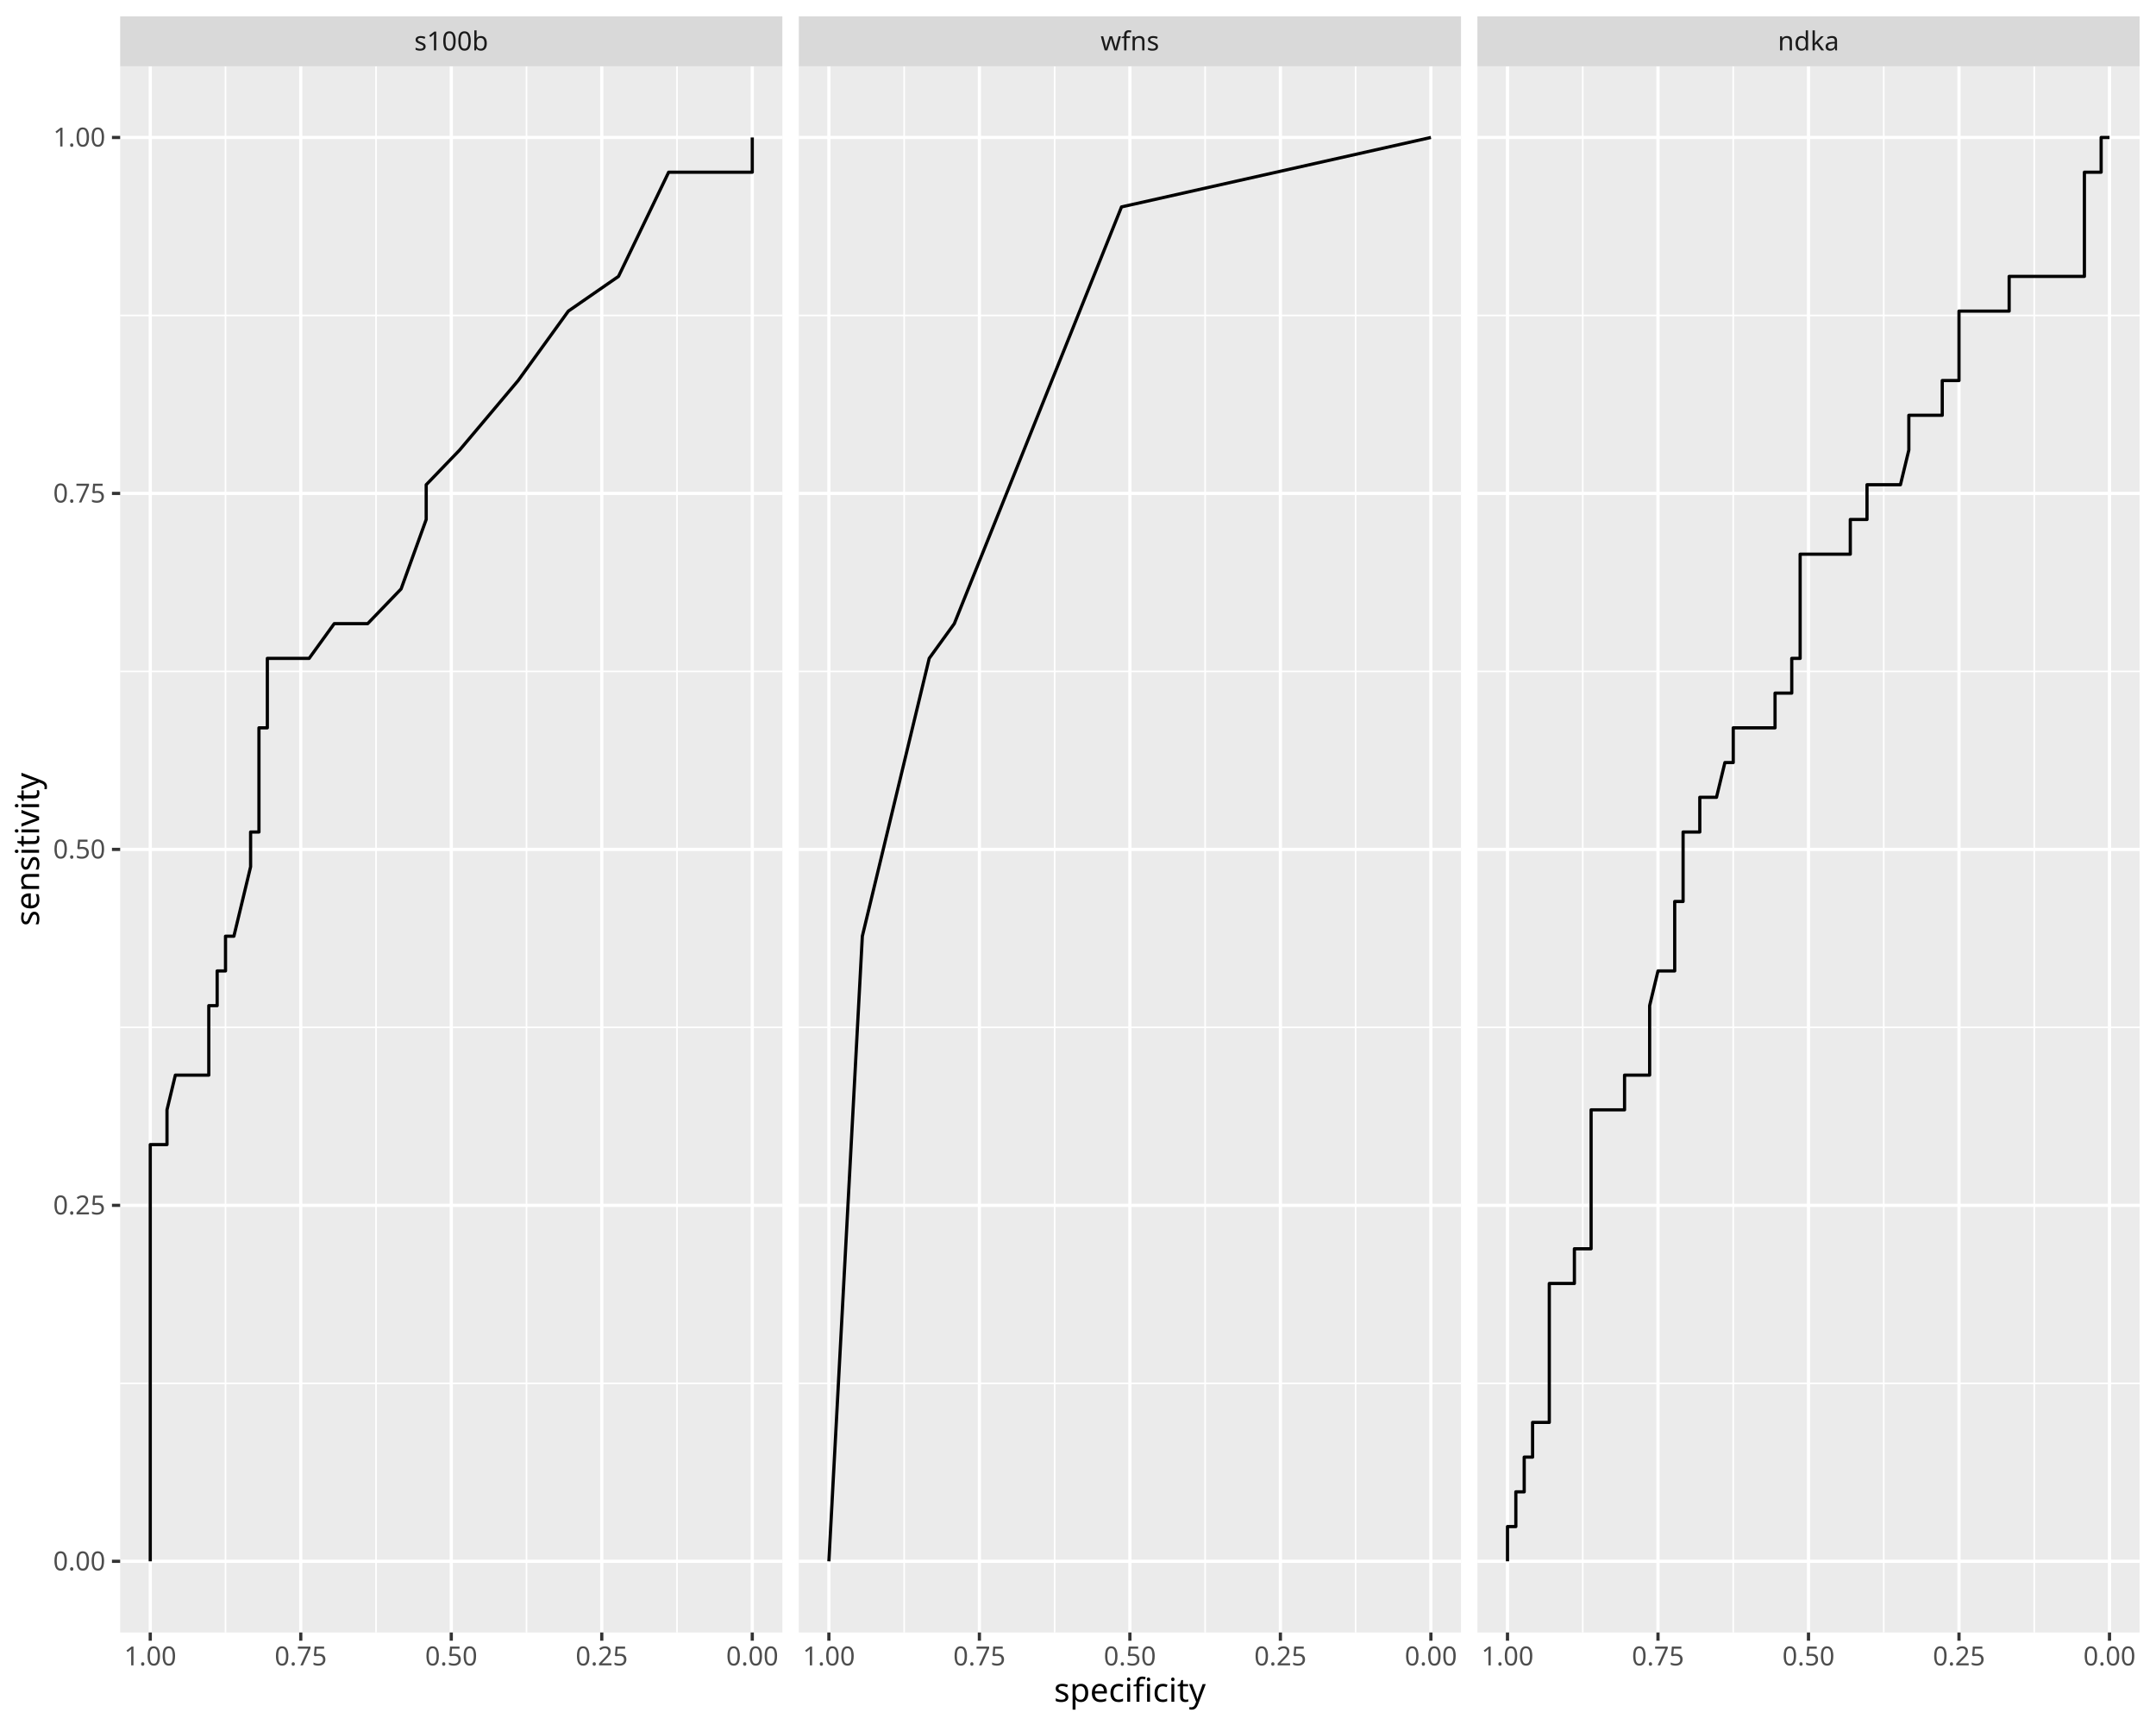
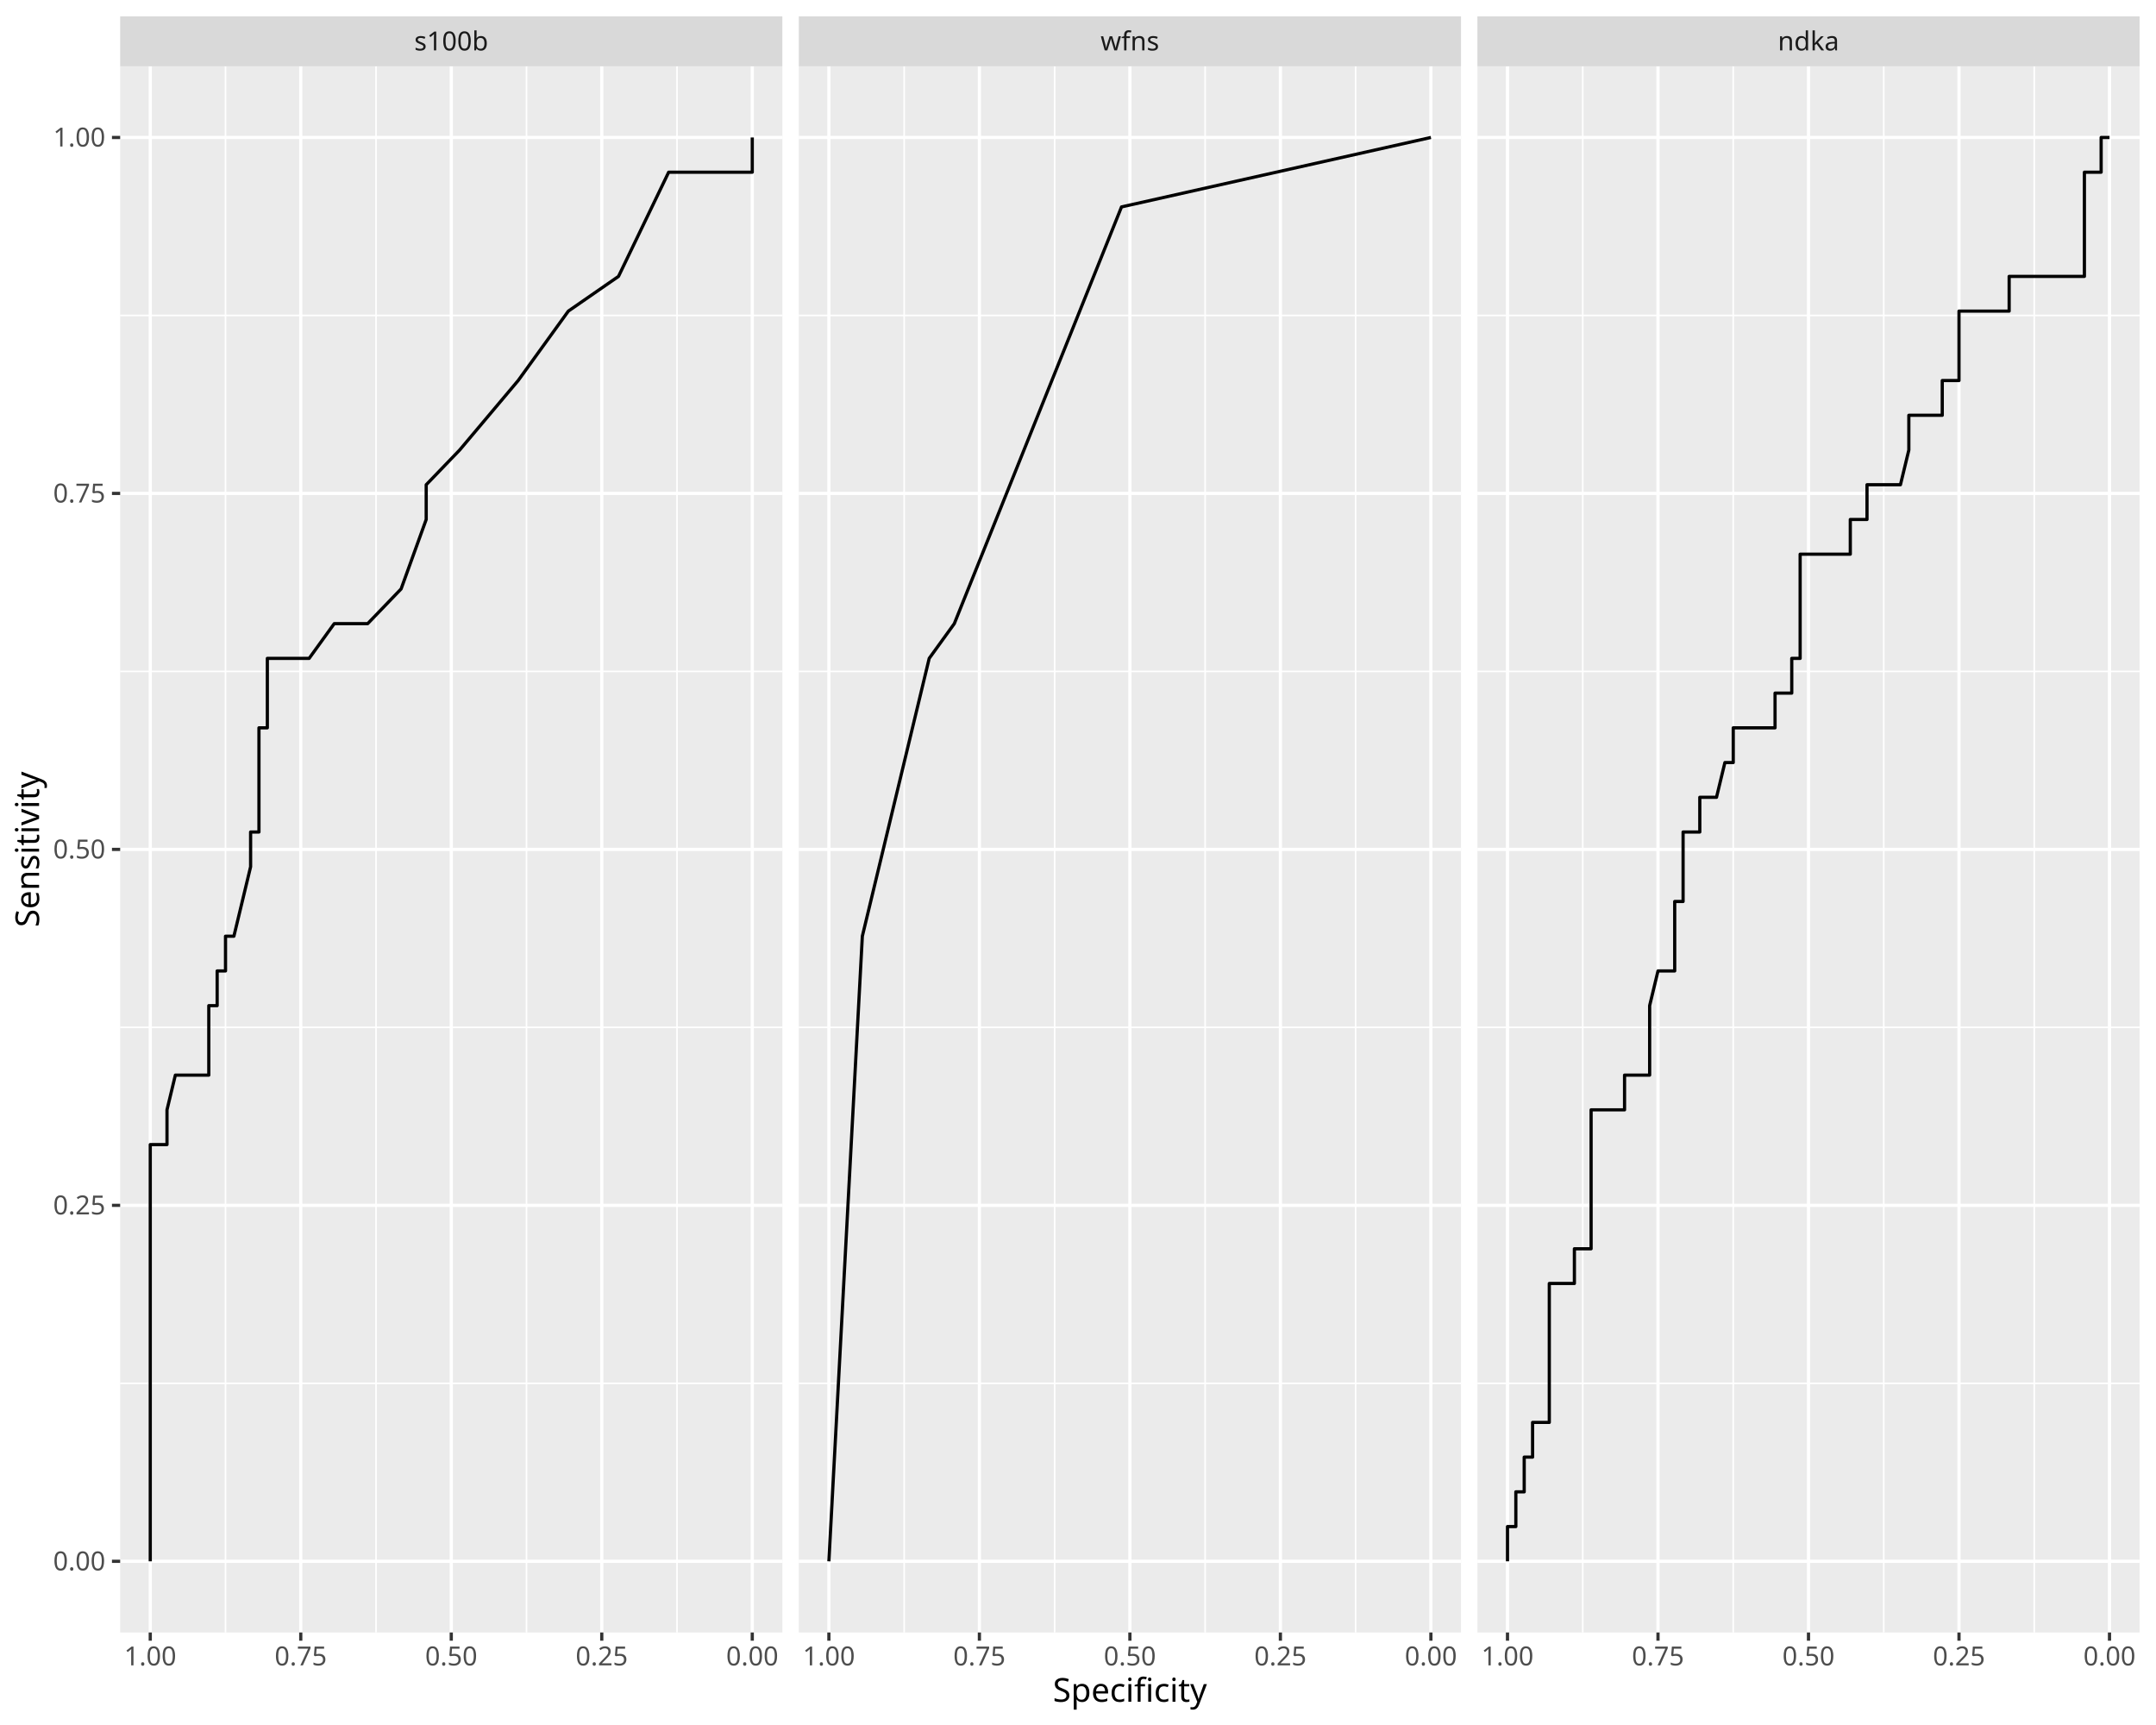
<svg xmlns="http://www.w3.org/2000/svg" class="svglite" data-engine-version="2.0" width="720.00pt" height="576.00pt" viewBox="0 0 720.00 576.00">
  <defs>
    <style type="text/css">
    .svglite line, .svglite polyline, .svglite polygon, .svglite path, .svglite rect, .svglite circle {
      fill: none;
      stroke: #000000;
      stroke-linecap: round;
      stroke-linejoin: round;
      stroke-miterlimit: 10.00;
    }
  </style>
  </defs>
  <rect width="100%" height="100%" style="stroke: none; fill: #FFFFFF;" />
  <defs>
    <clipPath id="cpMC4wMHw3MjAuMDB8MC4wMHw1NzYuMDA=">
      <rect x="0.00" y="0.00" width="720.00" height="576.00" />
    </clipPath>
  </defs>
  <g clip-path="url(#cpMC4wMHw3MjAuMDB8MC4wMHw1NzYuMDA=)">
    <rect x="0.00" y="0.00" width="720.00" height="576.00" style="stroke-width: 1.07; stroke: #FFFFFF; fill: #FFFFFF;" />
  </g>
  <defs>
    <clipPath id="cpNDAuMTN8MjYxLjI4fDIyLjEzfDU0NS4xMQ==">
      <rect x="40.13" y="22.13" width="221.14" height="522.98" />
    </clipPath>
  </defs>
  <g clip-path="url(#cpNDAuMTN8MjYxLjI4fDIyLjEzfDU0NS4xMQ==)">
    <rect x="40.13" y="22.13" width="221.14" height="522.98" style="stroke-width: 1.07; stroke: none; fill: #EBEBEB;" />
    <polyline points="40.13,461.91 261.28,461.91 " style="stroke-width: 0.53; stroke: #FFFFFF; stroke-linecap: butt;" />
    <polyline points="40.13,343.05 261.28,343.05 " style="stroke-width: 0.53; stroke: #FFFFFF; stroke-linecap: butt;" />
    <polyline points="40.13,224.19 261.28,224.19 " style="stroke-width: 0.53; stroke: #FFFFFF; stroke-linecap: butt;" />
    <polyline points="40.13,105.33 261.28,105.33 " style="stroke-width: 0.53; stroke: #FFFFFF; stroke-linecap: butt;" />
    <polyline points="226.09,545.11 226.09,22.13 " style="stroke-width: 0.53; stroke: #FFFFFF; stroke-linecap: butt;" />
    <polyline points="175.83,545.11 175.83,22.13 " style="stroke-width: 0.53; stroke: #FFFFFF; stroke-linecap: butt;" />
    <polyline points="125.57,545.11 125.57,22.13 " style="stroke-width: 0.53; stroke: #FFFFFF; stroke-linecap: butt;" />
    <polyline points="75.31,545.11 75.31,22.13 " style="stroke-width: 0.53; stroke: #FFFFFF; stroke-linecap: butt;" />
    <polyline points="40.13,521.34 261.28,521.34 " style="stroke-width: 1.07; stroke: #FFFFFF; stroke-linecap: butt;" />
    <polyline points="40.13,402.48 261.28,402.48 " style="stroke-width: 1.07; stroke: #FFFFFF; stroke-linecap: butt;" />
    <polyline points="40.13,283.62 261.28,283.62 " style="stroke-width: 1.07; stroke: #FFFFFF; stroke-linecap: butt;" />
    <polyline points="40.13,164.76 261.28,164.76 " style="stroke-width: 1.07; stroke: #FFFFFF; stroke-linecap: butt;" />
    <polyline points="40.13,45.90 261.28,45.90 " style="stroke-width: 1.07; stroke: #FFFFFF; stroke-linecap: butt;" />
    <polyline points="251.22,545.11 251.22,22.13 " style="stroke-width: 1.07; stroke: #FFFFFF; stroke-linecap: butt;" />
    <polyline points="200.96,545.11 200.96,22.13 " style="stroke-width: 1.07; stroke: #FFFFFF; stroke-linecap: butt;" />
    <polyline points="150.70,545.11 150.70,22.13 " style="stroke-width: 1.07; stroke: #FFFFFF; stroke-linecap: butt;" />
    <polyline points="100.44,545.11 100.44,22.13 " style="stroke-width: 1.07; stroke: #FFFFFF; stroke-linecap: butt;" />
    <polyline points="50.18,545.11 50.18,22.13 " style="stroke-width: 1.07; stroke: #FFFFFF; stroke-linecap: butt;" />
    <polyline points="50.18,521.34 50.18,509.74 50.18,498.15 50.18,486.55 50.18,474.96 50.18,463.36 50.18,451.76 50.18,428.57 50.18,416.98 50.18,405.38 50.18,393.78 50.18,382.19 55.77,382.19 55.77,370.59 58.56,359.00 64.15,359.00 66.94,359.00 69.73,359.00 69.73,335.80 72.52,335.80 72.52,324.21 75.31,324.21 75.31,312.61 78.11,312.61 80.90,301.02 83.69,289.42 83.69,277.82 86.48,277.82 86.48,266.23 86.48,254.63 86.48,243.03 89.28,243.03 89.28,231.44 89.28,219.84 94.86,219.84 97.65,219.84 103.24,219.84 111.61,208.25 122.78,208.25 133.95,196.65 142.33,173.46 142.33,161.86 153.50,150.27 173.04,127.07 189.80,103.88 206.55,92.29 223.30,57.50 228.89,57.50 237.26,57.50 251.22,57.50 251.22,45.90 " style="stroke-width: 1.07; stroke-linecap: butt;" />
  </g>
  <g clip-path="url(#cpMC4wMHw3MjAuMDB8MC4wMHw1NzYuMDA=)">
</g>
  <defs>
    <clipPath id="cpMjY2Ljc2fDQ4Ny45MHwyMi4xM3w1NDUuMTE=">
      <rect x="266.76" y="22.13" width="221.14" height="522.98" />
    </clipPath>
  </defs>
  <g clip-path="url(#cpMjY2Ljc2fDQ4Ny45MHwyMi4xM3w1NDUuMTE=)">
    <rect x="266.76" y="22.13" width="221.14" height="522.98" style="stroke-width: 1.07; stroke: none; fill: #EBEBEB;" />
    <polyline points="266.76,461.91 487.90,461.91 " style="stroke-width: 0.53; stroke: #FFFFFF; stroke-linecap: butt;" />
    <polyline points="266.76,343.05 487.90,343.05 " style="stroke-width: 0.53; stroke: #FFFFFF; stroke-linecap: butt;" />
    <polyline points="266.76,224.19 487.90,224.19 " style="stroke-width: 0.53; stroke: #FFFFFF; stroke-linecap: butt;" />
    <polyline points="266.76,105.33 487.90,105.33 " style="stroke-width: 0.53; stroke: #FFFFFF; stroke-linecap: butt;" />
    <polyline points="452.72,545.11 452.72,22.13 " style="stroke-width: 0.53; stroke: #FFFFFF; stroke-linecap: butt;" />
    <polyline points="402.46,545.11 402.46,22.13 " style="stroke-width: 0.53; stroke: #FFFFFF; stroke-linecap: butt;" />
    <polyline points="352.20,545.11 352.20,22.13 " style="stroke-width: 0.53; stroke: #FFFFFF; stroke-linecap: butt;" />
    <polyline points="301.94,545.11 301.94,22.13 " style="stroke-width: 0.53; stroke: #FFFFFF; stroke-linecap: butt;" />
    <polyline points="266.76,521.34 487.90,521.34 " style="stroke-width: 1.07; stroke: #FFFFFF; stroke-linecap: butt;" />
    <polyline points="266.76,402.48 487.90,402.48 " style="stroke-width: 1.07; stroke: #FFFFFF; stroke-linecap: butt;" />
    <polyline points="266.76,283.62 487.90,283.62 " style="stroke-width: 1.07; stroke: #FFFFFF; stroke-linecap: butt;" />
    <polyline points="266.76,164.76 487.90,164.76 " style="stroke-width: 1.07; stroke: #FFFFFF; stroke-linecap: butt;" />
    <polyline points="266.76,45.90 487.90,45.90 " style="stroke-width: 1.07; stroke: #FFFFFF; stroke-linecap: butt;" />
    <polyline points="477.85,545.11 477.85,22.13 " style="stroke-width: 1.07; stroke: #FFFFFF; stroke-linecap: butt;" />
    <polyline points="427.59,545.11 427.59,22.13 " style="stroke-width: 1.07; stroke: #FFFFFF; stroke-linecap: butt;" />
    <polyline points="377.33,545.11 377.33,22.13 " style="stroke-width: 1.07; stroke: #FFFFFF; stroke-linecap: butt;" />
    <polyline points="327.07,545.11 327.07,22.13 " style="stroke-width: 1.07; stroke: #FFFFFF; stroke-linecap: butt;" />
    <polyline points="276.81,545.11 276.81,22.13 " style="stroke-width: 1.07; stroke: #FFFFFF; stroke-linecap: butt;" />
    <polyline points="276.81,521.34 287.98,312.61 310.31,219.84 318.69,208.25 374.53,69.09 477.85,45.90 " style="stroke-width: 1.07; stroke-linecap: butt;" />
  </g>
  <g clip-path="url(#cpMC4wMHw3MjAuMDB8MC4wMHw1NzYuMDA=)">
</g>
  <defs>
    <clipPath id="cpNDkzLjM4fDcxNC41MnwyMi4xM3w1NDUuMTE=">
      <rect x="493.38" y="22.13" width="221.14" height="522.98" />
    </clipPath>
  </defs>
  <g clip-path="url(#cpNDkzLjM4fDcxNC41MnwyMi4xM3w1NDUuMTE=)">
    <rect x="493.38" y="22.13" width="221.14" height="522.98" style="stroke-width: 1.07; stroke: none; fill: #EBEBEB;" />
    <polyline points="493.38,461.91 714.52,461.91 " style="stroke-width: 0.53; stroke: #FFFFFF; stroke-linecap: butt;" />
    <polyline points="493.38,343.05 714.52,343.05 " style="stroke-width: 0.53; stroke: #FFFFFF; stroke-linecap: butt;" />
    <polyline points="493.38,224.19 714.52,224.19 " style="stroke-width: 0.53; stroke: #FFFFFF; stroke-linecap: butt;" />
    <polyline points="493.38,105.33 714.52,105.33 " style="stroke-width: 0.53; stroke: #FFFFFF; stroke-linecap: butt;" />
    <polyline points="679.34,545.11 679.34,22.13 " style="stroke-width: 0.53; stroke: #FFFFFF; stroke-linecap: butt;" />
    <polyline points="629.08,545.11 629.08,22.13 " style="stroke-width: 0.53; stroke: #FFFFFF; stroke-linecap: butt;" />
    <polyline points="578.82,545.11 578.82,22.13 " style="stroke-width: 0.53; stroke: #FFFFFF; stroke-linecap: butt;" />
    <polyline points="528.56,545.11 528.56,22.13 " style="stroke-width: 0.53; stroke: #FFFFFF; stroke-linecap: butt;" />
    <polyline points="493.38,521.34 714.52,521.34 " style="stroke-width: 1.07; stroke: #FFFFFF; stroke-linecap: butt;" />
    <polyline points="493.38,402.48 714.52,402.48 " style="stroke-width: 1.07; stroke: #FFFFFF; stroke-linecap: butt;" />
    <polyline points="493.38,283.62 714.52,283.62 " style="stroke-width: 1.07; stroke: #FFFFFF; stroke-linecap: butt;" />
    <polyline points="493.38,164.76 714.52,164.76 " style="stroke-width: 1.07; stroke: #FFFFFF; stroke-linecap: butt;" />
    <polyline points="493.38,45.90 714.52,45.90 " style="stroke-width: 1.07; stroke: #FFFFFF; stroke-linecap: butt;" />
    <polyline points="704.47,545.11 704.47,22.13 " style="stroke-width: 1.07; stroke: #FFFFFF; stroke-linecap: butt;" />
    <polyline points="654.21,545.11 654.21,22.13 " style="stroke-width: 1.07; stroke: #FFFFFF; stroke-linecap: butt;" />
    <polyline points="603.95,545.11 603.95,22.13 " style="stroke-width: 1.07; stroke: #FFFFFF; stroke-linecap: butt;" />
    <polyline points="553.69,545.11 553.69,22.13 " style="stroke-width: 1.07; stroke: #FFFFFF; stroke-linecap: butt;" />
    <polyline points="503.43,545.11 503.43,22.13 " style="stroke-width: 1.07; stroke: #FFFFFF; stroke-linecap: butt;" />
    <polyline points="503.43,521.34 503.43,509.74 506.22,509.74 506.22,498.15 509.01,498.15 509.01,486.55 511.81,486.55 511.81,474.96 514.60,474.96 517.39,474.96 517.39,463.36 517.39,451.76 517.39,440.17 517.39,428.57 520.18,428.57 522.98,428.57 525.77,428.57 525.77,416.98 528.56,416.98 531.35,416.98 531.35,405.38 531.35,393.78 531.35,382.19 531.35,370.59 534.14,370.59 536.94,370.59 539.73,370.59 542.52,370.59 542.52,359.00 545.31,359.00 548.10,359.00 550.90,359.00 550.90,347.40 550.90,335.80 553.69,324.21 556.48,324.21 559.27,324.21 559.27,312.61 559.27,301.02 562.07,301.02 562.07,289.42 562.07,277.82 564.86,277.82 567.65,277.82 567.65,266.23 570.44,266.23 573.23,266.23 576.03,254.63 578.82,254.63 578.82,243.03 581.61,243.03 584.40,243.03 587.20,243.03 589.99,243.03 592.78,243.03 592.78,231.44 595.57,231.44 598.36,231.44 598.36,219.84 601.16,219.84 601.16,208.25 601.16,196.65 601.16,185.05 603.95,185.05 606.74,185.05 609.53,185.05 612.33,185.05 615.12,185.05 617.91,185.05 617.91,173.46 620.70,173.46 623.49,173.46 623.49,161.86 626.29,161.86 629.08,161.86 631.87,161.86 634.66,161.86 637.46,150.27 637.46,138.67 640.25,138.67 645.83,138.67 648.62,138.67 648.62,127.07 651.42,127.07 654.21,127.07 654.21,115.48 654.21,103.88 657.00,103.88 659.79,103.88 662.59,103.88 665.38,103.88 668.17,103.88 670.96,103.88 670.96,92.29 673.75,92.29 676.55,92.29 679.34,92.29 682.13,92.29 684.92,92.29 687.72,92.29 690.51,92.29 693.30,92.29 696.09,92.29 696.09,80.69 696.09,69.09 696.09,57.50 698.88,57.50 701.68,57.50 701.68,45.90 704.47,45.90 " style="stroke-width: 1.07; stroke-linecap: butt;" />
  </g>
  <g clip-path="url(#cpMC4wMHw3MjAuMDB8MC4wMHw1NzYuMDA=)">
</g>
  <defs>
    <clipPath id="cpNDAuMTN8MjYxLjI4fDUuNDh8MjIuMTM=">
      <rect x="40.13" y="5.48" width="221.14" height="16.65" />
    </clipPath>
  </defs>
  <g clip-path="url(#cpNDAuMTN8MjYxLjI4fDUuNDh8MjIuMTM=)">
    <rect x="40.13" y="5.48" width="221.14" height="16.65" style="stroke-width: 1.07; stroke: none; fill: #D9D9D9;" />
    <text x="150.70" y="16.83" text-anchor="middle" style="font-size: 8.80px; fill: #1A1A1A; font-family: sans;" textLength="23.98px" lengthAdjust="spacingAndGlyphs">s100b</text>
  </g>
  <g clip-path="url(#cpMC4wMHw3MjAuMDB8MC4wMHw1NzYuMDA=)">
</g>
  <defs>
    <clipPath id="cpMjY2Ljc2fDQ4Ny45MHw1LjQ4fDIyLjEz">
      <rect x="266.76" y="5.48" width="221.14" height="16.65" />
    </clipPath>
  </defs>
  <g clip-path="url(#cpMjY2Ljc2fDQ4Ny45MHw1LjQ4fDIyLjEz)">
    <rect x="266.76" y="5.48" width="221.14" height="16.65" style="stroke-width: 1.07; stroke: none; fill: #D9D9D9;" />
    <text x="377.33" y="16.83" text-anchor="middle" style="font-size: 8.80px; fill: #1A1A1A; font-family: sans;" textLength="18.10px" lengthAdjust="spacingAndGlyphs">wfns</text>
  </g>
  <g clip-path="url(#cpMC4wMHw3MjAuMDB8MC4wMHw1NzYuMDA=)">
</g>
  <defs>
    <clipPath id="cpNDkzLjM4fDcxNC41Mnw1LjQ4fDIyLjEz">
      <rect x="493.38" y="5.48" width="221.14" height="16.65" />
    </clipPath>
  </defs>
  <g clip-path="url(#cpNDkzLjM4fDcxNC41Mnw1LjQ4fDIyLjEz)">
    <rect x="493.38" y="5.48" width="221.14" height="16.65" style="stroke-width: 1.07; stroke: none; fill: #D9D9D9;" />
    <text x="603.95" y="16.83" text-anchor="middle" style="font-size: 8.80px; fill: #1A1A1A; font-family: sans;" textLength="19.09px" lengthAdjust="spacingAndGlyphs">ndka</text>
  </g>
  <g clip-path="url(#cpMC4wMHw3MjAuMDB8MC4wMHw1NzYuMDA=)">
    <polyline points="251.22,547.85 251.22,545.11 " style="stroke-width: 1.07; stroke: #333333; stroke-linecap: butt;" />
    <polyline points="200.96,547.85 200.96,545.11 " style="stroke-width: 1.07; stroke: #333333; stroke-linecap: butt;" />
    <polyline points="150.70,547.85 150.70,545.11 " style="stroke-width: 1.07; stroke: #333333; stroke-linecap: butt;" />
    <polyline points="100.44,547.85 100.44,545.11 " style="stroke-width: 1.07; stroke: #333333; stroke-linecap: butt;" />
    <polyline points="50.18,547.85 50.18,545.11 " style="stroke-width: 1.07; stroke: #333333; stroke-linecap: butt;" />
    <text x="251.22" y="556.10" text-anchor="middle" style="font-size: 8.80px; fill: #4D4D4D; font-family: sans;" textLength="17.13px" lengthAdjust="spacingAndGlyphs">0.00</text>
    <text x="200.96" y="556.10" text-anchor="middle" style="font-size: 8.80px; fill: #4D4D4D; font-family: sans;" textLength="17.13px" lengthAdjust="spacingAndGlyphs">0.25</text>
    <text x="150.70" y="556.10" text-anchor="middle" style="font-size: 8.80px; fill: #4D4D4D; font-family: sans;" textLength="17.13px" lengthAdjust="spacingAndGlyphs">0.50</text>
    <text x="100.44" y="556.10" text-anchor="middle" style="font-size: 8.80px; fill: #4D4D4D; font-family: sans;" textLength="17.13px" lengthAdjust="spacingAndGlyphs">0.75</text>
    <text x="50.18" y="556.10" text-anchor="middle" style="font-size: 8.80px; fill: #4D4D4D; font-family: sans;" textLength="17.13px" lengthAdjust="spacingAndGlyphs">1.00</text>
    <polyline points="477.85,547.85 477.85,545.11 " style="stroke-width: 1.07; stroke: #333333; stroke-linecap: butt;" />
    <polyline points="427.59,547.85 427.59,545.11 " style="stroke-width: 1.07; stroke: #333333; stroke-linecap: butt;" />
    <polyline points="377.33,547.85 377.33,545.11 " style="stroke-width: 1.07; stroke: #333333; stroke-linecap: butt;" />
    <polyline points="327.07,547.85 327.07,545.11 " style="stroke-width: 1.07; stroke: #333333; stroke-linecap: butt;" />
    <polyline points="276.81,547.85 276.81,545.11 " style="stroke-width: 1.07; stroke: #333333; stroke-linecap: butt;" />
    <text x="477.85" y="556.10" text-anchor="middle" style="font-size: 8.80px; fill: #4D4D4D; font-family: sans;" textLength="17.13px" lengthAdjust="spacingAndGlyphs">0.00</text>
    <text x="427.59" y="556.10" text-anchor="middle" style="font-size: 8.80px; fill: #4D4D4D; font-family: sans;" textLength="17.13px" lengthAdjust="spacingAndGlyphs">0.25</text>
    <text x="377.33" y="556.10" text-anchor="middle" style="font-size: 8.80px; fill: #4D4D4D; font-family: sans;" textLength="17.13px" lengthAdjust="spacingAndGlyphs">0.50</text>
    <text x="327.07" y="556.10" text-anchor="middle" style="font-size: 8.80px; fill: #4D4D4D; font-family: sans;" textLength="17.13px" lengthAdjust="spacingAndGlyphs">0.75</text>
    <text x="276.81" y="556.10" text-anchor="middle" style="font-size: 8.80px; fill: #4D4D4D; font-family: sans;" textLength="17.13px" lengthAdjust="spacingAndGlyphs">1.00</text>
    <polyline points="704.47,547.85 704.47,545.11 " style="stroke-width: 1.07; stroke: #333333; stroke-linecap: butt;" />
    <polyline points="654.21,547.85 654.21,545.11 " style="stroke-width: 1.07; stroke: #333333; stroke-linecap: butt;" />
    <polyline points="603.95,547.85 603.95,545.11 " style="stroke-width: 1.07; stroke: #333333; stroke-linecap: butt;" />
    <polyline points="553.69,547.85 553.69,545.11 " style="stroke-width: 1.07; stroke: #333333; stroke-linecap: butt;" />
    <polyline points="503.43,547.85 503.43,545.11 " style="stroke-width: 1.07; stroke: #333333; stroke-linecap: butt;" />
    <text x="704.47" y="556.10" text-anchor="middle" style="font-size: 8.80px; fill: #4D4D4D; font-family: sans;" textLength="17.13px" lengthAdjust="spacingAndGlyphs">0.00</text>
    <text x="654.21" y="556.10" text-anchor="middle" style="font-size: 8.80px; fill: #4D4D4D; font-family: sans;" textLength="17.13px" lengthAdjust="spacingAndGlyphs">0.25</text>
    <text x="603.95" y="556.10" text-anchor="middle" style="font-size: 8.80px; fill: #4D4D4D; font-family: sans;" textLength="17.13px" lengthAdjust="spacingAndGlyphs">0.50</text>
    <text x="553.69" y="556.10" text-anchor="middle" style="font-size: 8.80px; fill: #4D4D4D; font-family: sans;" textLength="17.13px" lengthAdjust="spacingAndGlyphs">0.75</text>
    <text x="503.43" y="556.10" text-anchor="middle" style="font-size: 8.80px; fill: #4D4D4D; font-family: sans;" textLength="17.13px" lengthAdjust="spacingAndGlyphs">1.00</text>
    <text x="35.20" y="524.37" text-anchor="end" style="font-size: 8.80px; fill: #4D4D4D; font-family: sans;" textLength="17.13px" lengthAdjust="spacingAndGlyphs">0.00</text>
    <text x="35.20" y="405.51" text-anchor="end" style="font-size: 8.80px; fill: #4D4D4D; font-family: sans;" textLength="17.13px" lengthAdjust="spacingAndGlyphs">0.25</text>
    <text x="35.20" y="286.65" text-anchor="end" style="font-size: 8.80px; fill: #4D4D4D; font-family: sans;" textLength="17.13px" lengthAdjust="spacingAndGlyphs">0.50</text>
    <text x="35.20" y="167.79" text-anchor="end" style="font-size: 8.80px; fill: #4D4D4D; font-family: sans;" textLength="17.13px" lengthAdjust="spacingAndGlyphs">0.75</text>
    <text x="35.20" y="48.93" text-anchor="end" style="font-size: 8.80px; fill: #4D4D4D; font-family: sans;" textLength="17.13px" lengthAdjust="spacingAndGlyphs">1.00</text>
    <polyline points="37.39,521.34 40.13,521.34 " style="stroke-width: 1.07; stroke: #333333; stroke-linecap: butt;" />
    <polyline points="37.39,402.48 40.13,402.48 " style="stroke-width: 1.07; stroke: #333333; stroke-linecap: butt;" />
    <polyline points="37.39,283.62 40.13,283.62 " style="stroke-width: 1.07; stroke: #333333; stroke-linecap: butt;" />
    <polyline points="37.39,164.76 40.13,164.76 " style="stroke-width: 1.07; stroke: #333333; stroke-linecap: butt;" />
    <polyline points="37.39,45.90 40.13,45.90 " style="stroke-width: 1.07; stroke: #333333; stroke-linecap: butt;" />
-     <text x="377.33" y="568.24" text-anchor="middle" style="font-size: 11.00px; font-family: sans;" textLength="47.69px" lengthAdjust="spacingAndGlyphs">specificity</text>
-     <text transform="translate(13.05,283.62) rotate(-90)" text-anchor="middle" style="font-size: 11.00px; font-family: sans;" textLength="47.69px" lengthAdjust="spacingAndGlyphs">sensitivity</text>
+     <text x="377.33" y="568.24" text-anchor="middle" style="font-size: 11.00px; font-family: sans;" textLength="49.53px" lengthAdjust="spacingAndGlyphs">Specificity</text>
+     <text transform="translate(13.05,283.62) rotate(-90)" text-anchor="middle" style="font-size: 11.00px; font-family: sans;" textLength="49.53px" lengthAdjust="spacingAndGlyphs">Sensitivity</text>
  </g>
</svg>
